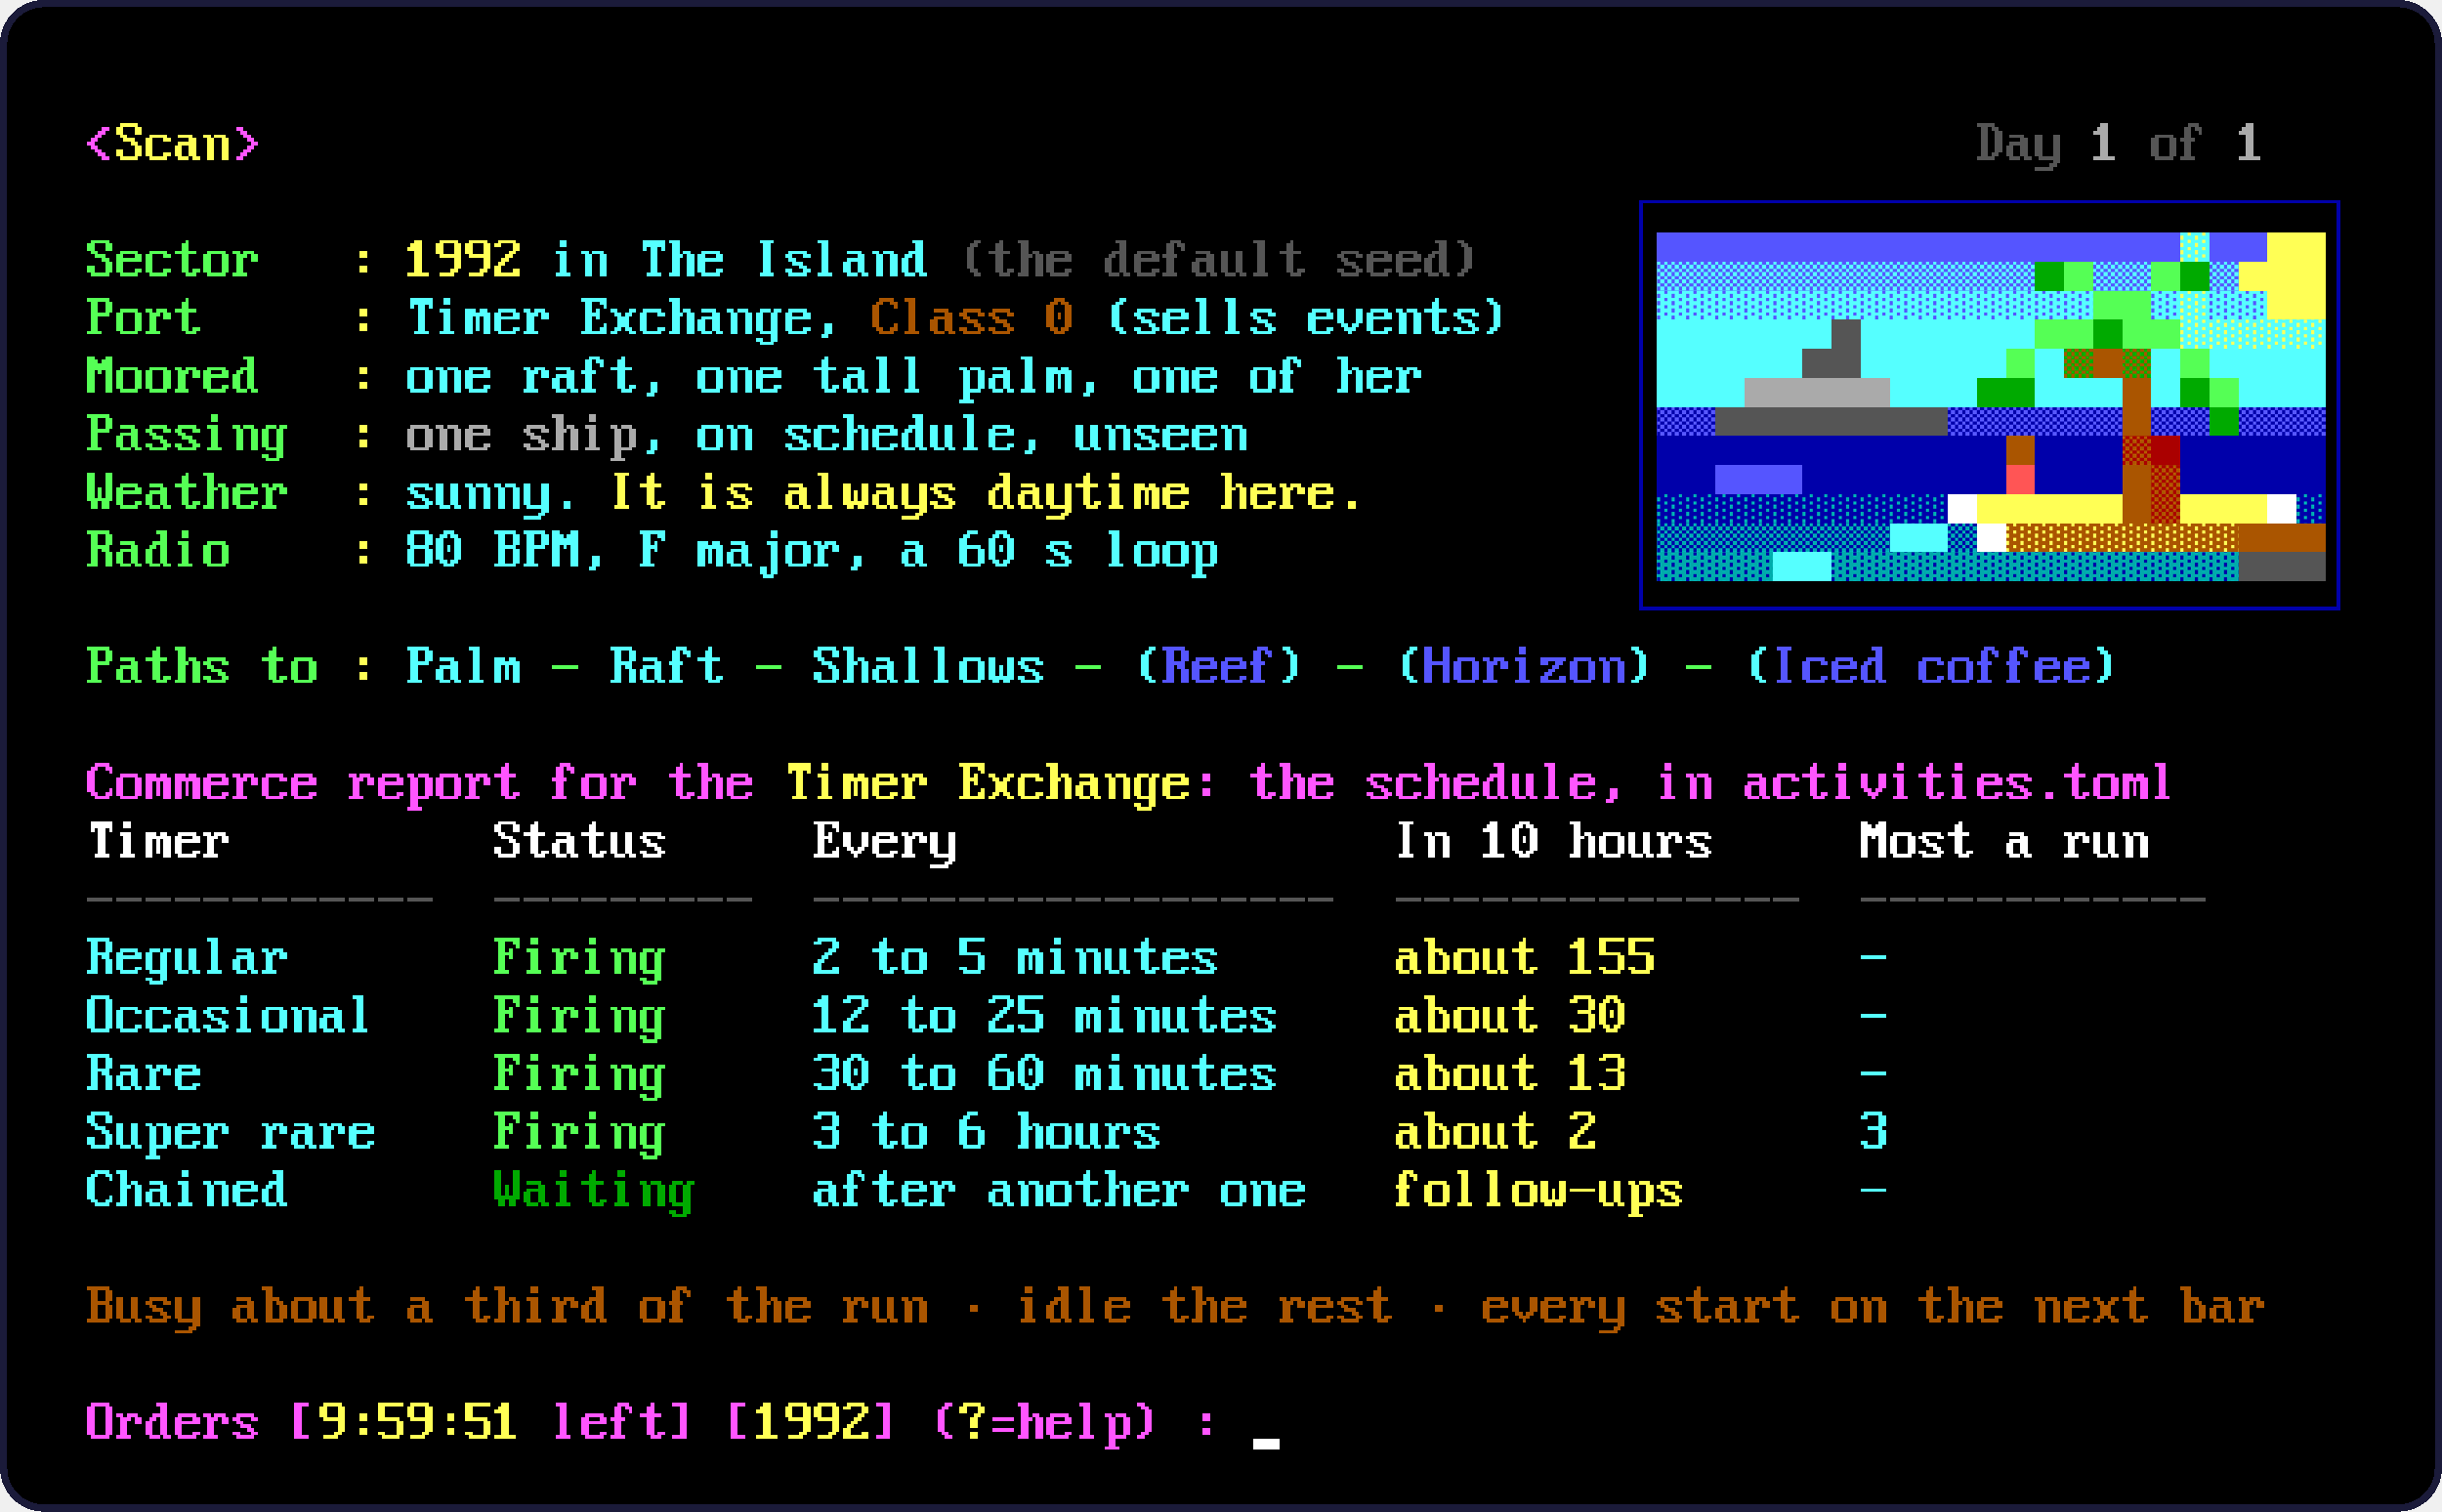
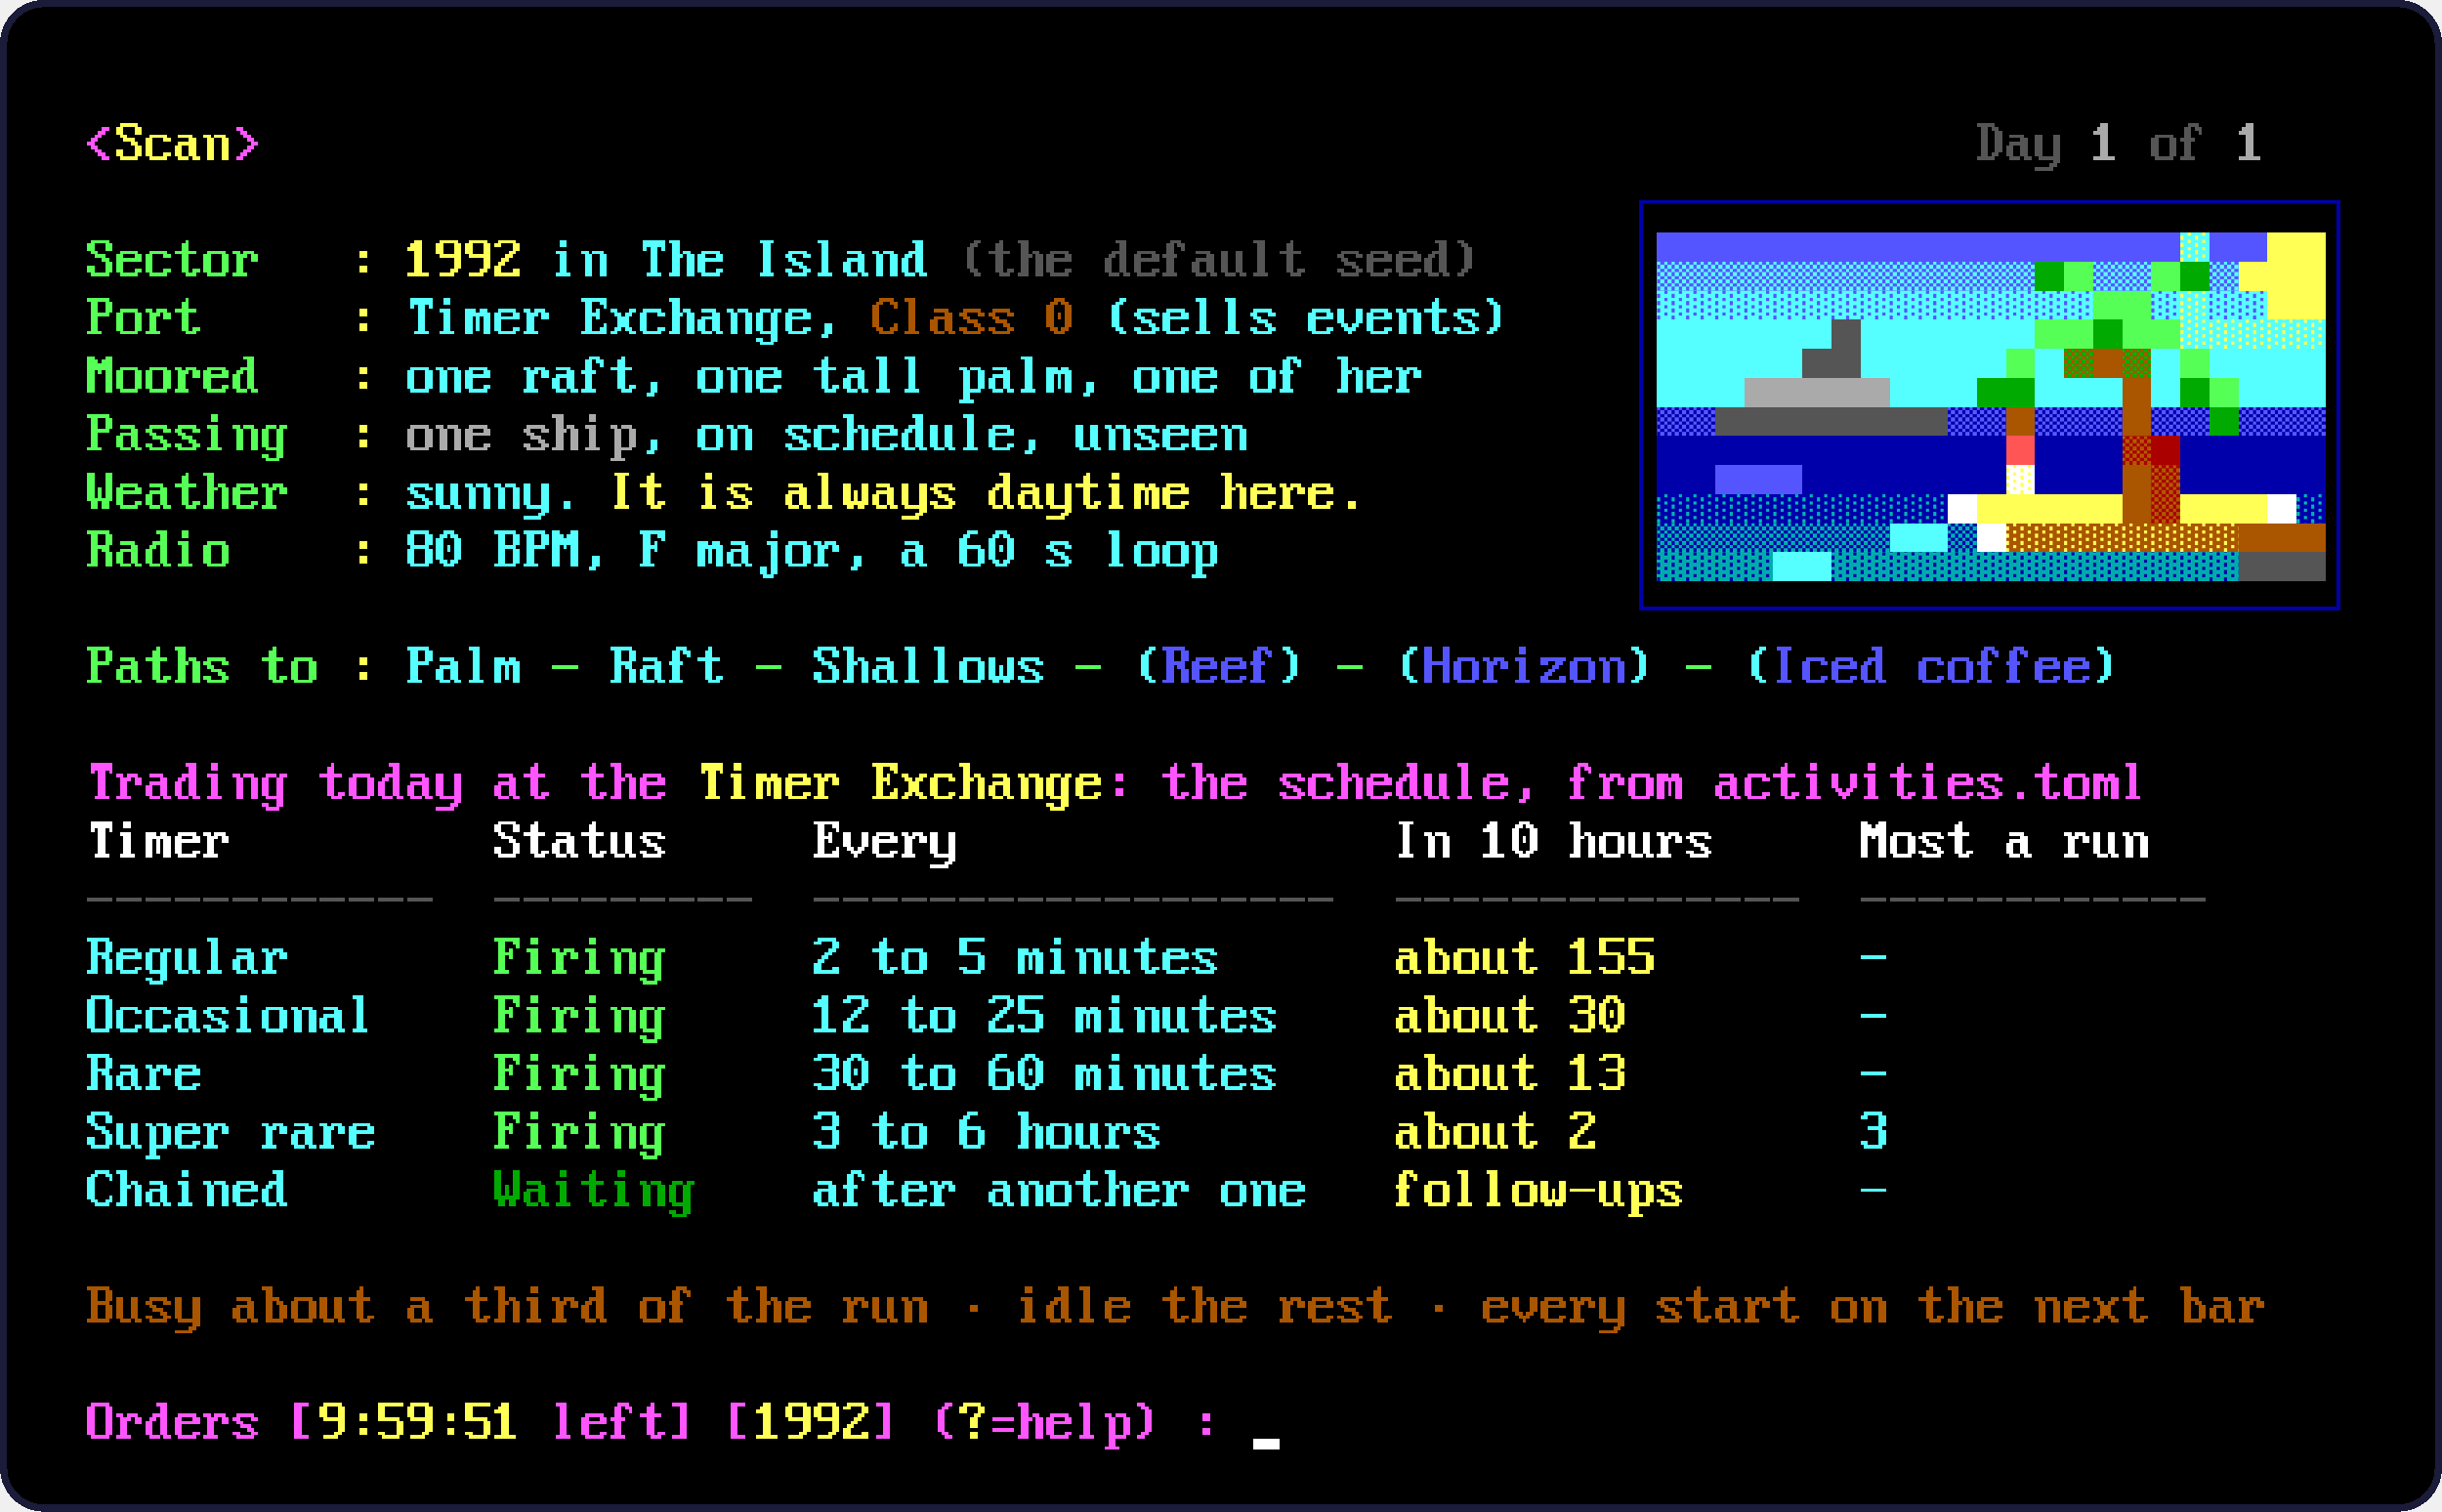
<svg xmlns="http://www.w3.org/2000/svg" viewBox="0 0 672 416" width="672" height="416" role="img" aria-labelledby="t d" shape-rendering="crispEdges">
  <defs>
    <path id="g0" d="M3 7h5v1h-5zM3 8h1v8h-1z" />
    <path id="g1" d="M0 7h8v1h-8z" />
    <path id="g2" d="M0 7h4v1h-4zM3 8h1v8h-1z" />
    <path id="g3" d="M3 0h1v16h-1z" />
    <path id="g4" d="M3 0h1v7h-1zM3 7h5v1h-5z" />
    <path id="g5" d="M3 0h1v7h-1zM0 7h4v1h-4z" />
    <path id="g6" d="M0 2h2v7h-2zM5 2h2v7h-2zM3 6h1v3h-1zM0 9h7v1h-7zM1 10h2v2h-2zM4 10h2v2h-2z" />
    <path id="g7" d="M1 5h4v1h-4zM4 6h2v1h-2zM1 7h5v1h-5zM0 8h2v3h-2zM4 8h2v3h-2zM1 11h3v1h-3zM5 11h2v1h-2z" />
    <path id="g8" d="M2 2h2v2h-2zM1 5h3v1h-3zM2 6h2v5h-2zM1 11h4v1h-4z" />
    <path id="g9" d="M3 2h1v1h-1zM2 3h2v2h-2zM0 5h6v1h-6zM2 6h2v5h-2zM5 10h2v1h-2zM3 11h3v1h-3z" />
    <path id="ga" d="M0 5h2v1h-2zM3 5h3v1h-3zM1 6h2v6h-2zM5 6h2v6h-2z" />
    <path id="gb" d="M1 5h3v1h-3zM5 5h2v1h-2zM0 6h2v5h-2zM4 6h2v5h-2zM1 11h5v1h-5zM4 12h2v2h-2zM0 13h2v1h-2zM1 14h4v1h-4z" />
    <path id="gc" d="M2 2h4v1h-4zM1 3h2v1h-2zM5 3h2v1h-2zM0 4h2v6h-2zM6 4h1v1h-1zM6 9h1v1h-1zM1 10h2v1h-2zM5 10h2v1h-2zM2 11h4v1h-4z" />
    <path id="gd" d="M1 2h3v1h-3zM2 3h2v8h-2zM1 11h4v1h-4z" />
    <path id="ge" d="M1 5h5v1h-5zM0 6h2v1h-2zM5 6h2v1h-2zM1 7h2v1h-2zM2 8h3v1h-3zM4 9h2v1h-2zM0 10h2v1h-2zM5 10h2v1h-2zM1 11h5v1h-5z" />
    <path id="gf" d="M2 2h3v1h-3zM1 3h2v1h-2zM4 3h2v1h-2zM0 4h2v6h-2zM5 4h2v6h-2zM3 6h1v2h-1zM1 10h2v1h-2zM4 10h2v1h-2zM2 11h3v1h-3z" />
    <path id="gg" d="M0 2h6v1h-6zM1 3h2v3h-2zM5 3h2v3h-2zM1 6h5v1h-5zM1 7h2v4h-2zM5 7h2v4h-2zM0 11h6v1h-6z" />
    <path id="gh" d="M0 5h2v6h-2zM4 5h2v6h-2zM1 11h3v1h-3zM5 11h2v1h-2z" />
    <path id="gi" d="M0 5h2v6h-2zM5 5h2v6h-2zM1 11h6v1h-6zM5 12h2v1h-2zM4 13h2v1h-2zM0 14h5v1h-5z" />
    <path id="gj" d="M0 2h3v1h-3zM1 3h2v2h-2zM1 5h4v1h-4zM1 6h2v5h-2zM4 6h2v1h-2zM5 7h2v4h-2zM1 11h5v1h-5z" />
    <path id="gk" d="M1 5h5v1h-5zM0 6h2v5h-2zM5 6h2v5h-2zM1 11h5v1h-5z" />
    <path id="gl" d="M0 2h3v1h-3zM1 3h2v3h-2zM4 5h2v1h-2zM1 6h3v1h-3zM5 6h2v6h-2zM1 7h2v4h-2zM0 11h3v1h-3z" />
    <path id="gm" d="M0 5h2v1h-2zM3 5h3v1h-3zM1 6h3v1h-3zM5 6h2v2h-2zM1 7h2v4h-2zM0 11h4v1h-4z" />
    <path id="gn" d="M3 2h3v1h-3zM4 3h2v2h-2zM2 5h4v1h-4zM1 6h2v1h-2zM4 6h2v5h-2zM0 7h2v4h-2zM1 11h3v1h-3zM5 11h2v1h-2z" />
    <path id="go" d="M2 2h3v1h-3zM1 3h2v3h-2zM4 3h2v1h-2zM5 4h1v1h-1zM0 6h4v1h-4zM1 7h2v4h-2zM0 11h4v1h-4z" />
    <path id="gp" d="M1 5h5v1h-5zM0 6h2v1h-2zM5 6h2v1h-2zM0 7h7v1h-7zM0 8h2v3h-2zM5 10h2v1h-2zM1 11h5v1h-5z" />
    <path id="gq" d="M3 7h2v2h-2z" />
    <path id="gr" d="M0 5h2v4h-2zM5 5h2v4h-2zM1 9h2v1h-2zM4 9h2v1h-2zM2 10h3v1h-3zM3 11h1v1h-1z" />
    <path id="gs" d="M0 5h2v1h-2zM5 5h2v1h-2zM1 6h2v1h-2zM4 6h2v1h-2zM2 7h3v3h-3zM1 10h2v1h-2zM4 10h2v1h-2zM0 11h2v1h-2zM5 11h2v1h-2z" />
    <path id="gt" d="M2 2h2v1h-2zM1 3h3v1h-3zM0 4h4v1h-4zM2 5h2v6h-2zM0 11h6v1h-6z" />
    <path id="gu" d="M0 5h2v1h-2zM3 5h3v1h-3zM1 6h2v5h-2zM5 6h2v5h-2zM1 11h5v1h-5zM1 12h2v2h-2zM0 14h4v1h-4z" />
    <path id="gv" d="M0 2h5v1h-5zM1 3h2v8h-2zM4 3h2v1h-2zM5 4h2v6h-2zM4 10h2v1h-2zM0 11h5v1h-5z" />
    <path id="gw" d="M4 2h2v1h-2zM3 3h2v1h-2zM2 4h2v6h-2zM3 10h2v1h-2zM4 11h2v1h-2z" />
    <path id="gx" d="M1 2h2v1h-2zM2 3h2v1h-2zM3 4h2v6h-2zM2 10h2v1h-2zM1 11h2v1h-2z" />
    <path id="gy" d="M0 7h7v1h-7z" />
    <path id="gz" d="M0 2h6v1h-6zM1 3h2v3h-2zM5 3h2v3h-2zM1 6h5v1h-5zM1 7h2v4h-2zM4 7h2v1h-2zM5 8h2v4h-2zM0 11h3v1h-3z" />
    <path id="g10" d="M0 2h2v4h-2zM5 2h2v4h-2zM0 6h7v1h-7zM0 7h2v5h-2zM5 7h2v5h-2z" />
    <path id="g11" d="M0 5h7v1h-7zM0 6h2v1h-2zM4 6h2v1h-2zM3 7h2v1h-2zM2 8h2v1h-2zM1 9h2v1h-2zM0 10h2v1h-2zM5 10h2v1h-2zM0 11h7v1h-7z" />
    <path id="g12" d="M1 2h4v1h-4zM2 3h2v8h-2zM1 11h4v1h-4z" />
    <path id="g13" d="M1 5h5v1h-5zM0 6h2v5h-2zM5 6h2v1h-2zM5 10h2v1h-2zM1 11h5v1h-5z" />
    <path id="g14" d="M1 2h5v1h-5zM0 3h2v2h-2zM5 3h2v2h-2zM1 5h2v1h-2zM2 6h3v1h-3zM4 7h2v1h-2zM5 8h2v3h-2zM0 9h2v2h-2zM1 11h5v1h-5z" />
    <path id="g15" d="M0 2h6v1h-6zM1 3h2v3h-2zM5 3h2v3h-2zM1 6h5v1h-5zM1 7h2v4h-2zM0 11h4v1h-4z" />
    <path id="g16" d="M0 2h2v1h-2zM5 2h2v1h-2zM0 3h3v1h-3zM4 3h3v1h-3zM0 4h7v2h-7zM0 6h2v6h-2zM3 6h1v1h-1zM5 6h2v6h-2z" />
    <path id="g17" d="M0 2h7v1h-7zM1 3h2v3h-2zM5 3h2v1h-2zM6 4h1v1h-1zM4 5h1v1h-1zM1 6h4v1h-4zM1 7h2v4h-2zM4 7h1v1h-1zM0 11h4v1h-4z" />
    <path id="g18" d="M1 2h6v2h-6zM1 4h1v1h-1zM3 4h2v7h-2zM6 4h1v1h-1zM2 11h4v1h-4z" />
    <path id="g19" d="M0 5h3v1h-3zM4 5h2v1h-2zM0 6h7v1h-7zM0 7h2v5h-2zM3 7h1v4h-1zM5 7h2v5h-2z" />
    <path id="g1a" d="M0 2h7v1h-7zM1 3h2v3h-2zM5 3h2v1h-2zM6 4h1v1h-1zM4 5h1v1h-1zM1 6h4v1h-4zM1 7h2v4h-2zM4 7h1v1h-1zM6 9h1v1h-1zM5 10h2v1h-2zM0 11h7v1h-7z" />
    <path id="g1b" d="M3 9h2v3h-2zM2 12h2v1h-2z" />
    <path id="g1c" d="M3 10h2v2h-2z" />
    <path id="g1d" d="M1 2h5v1h-5zM0 3h2v3h-2zM5 3h2v3h-2zM1 6h5v1h-5zM0 7h2v4h-2zM5 7h2v4h-2zM1 11h5v1h-5z" />
    <path id="g1e" d="M4 2h2v2h-2zM3 5h3v1h-3zM4 6h2v8h-2zM1 12h2v2h-2zM2 14h3v1h-3z" />
    <path id="g1f" d="M2 2h3v1h-3zM1 3h2v1h-2zM0 4h2v2h-2zM0 6h6v1h-6zM0 7h2v4h-2zM5 7h2v4h-2zM1 11h5v1h-5z" />
    <path id="g1g" d="M0 5h2v5h-2zM5 5h2v5h-2zM3 7h1v3h-1zM0 10h7v1h-7zM1 11h2v1h-2zM4 11h2v1h-2z" />
    <path id="g1h" d="M1 2h5v1h-5zM0 3h2v1h-2zM5 3h2v2h-2zM4 5h2v1h-2zM3 6h2v1h-2zM2 7h2v1h-2zM1 8h2v1h-2zM0 9h2v2h-2zM5 10h2v1h-2zM0 11h7v1h-7z" />
    <path id="g1i" d="M0 2h7v1h-7zM0 3h2v3h-2zM0 6h6v1h-6zM5 7h2v4h-2zM0 10h2v1h-2zM1 11h5v1h-5z" />
    <path id="g1j" d="M1 2h5v1h-5zM0 3h2v8h-2zM5 3h2v8h-2zM1 11h5v1h-5z" />
    <path id="g1k" d="M1 2h5v1h-5zM0 3h2v1h-2zM5 3h2v3h-2zM2 6h4v1h-4zM5 7h2v4h-2zM0 10h2v1h-2zM1 11h5v1h-5z" />
    <path id="g1l" d="M4 3h2v1h-2zM3 4h2v1h-2zM2 5h2v1h-2zM1 6h2v1h-2zM0 7h2v1h-2zM1 8h2v1h-2zM2 9h2v1h-2zM3 10h2v1h-2zM4 11h2v1h-2z" />
    <path id="g1m" d="M1 3h2v1h-2zM2 4h2v1h-2zM3 5h2v1h-2zM4 6h2v1h-2zM5 7h2v1h-2zM4 8h2v1h-2zM3 9h2v1h-2zM2 10h2v1h-2zM1 11h2v1h-2z" />
    <path id="g1n" d="M3 5h2v2h-2zM3 9h2v2h-2z" />
    <path id="g1o" d="M1 2h4v1h-4zM1 3h2v8h-2zM1 11h4v1h-4z" />
    <path id="g1p" d="M1 2h4v1h-4zM3 3h2v8h-2zM1 11h4v1h-4z" />
    <path id="g1q" d="M1 6h6v1h-6zM1 9h6v1h-6z" />
    <path id="g1r" d="M1 2h5v1h-5zM0 3h2v3h-2zM5 3h2v3h-2zM1 6h6v1h-6zM5 7h2v3h-2zM4 10h2v1h-2zM1 11h4v1h-4z" />
    <path id="g1s" d="M1 2h5v1h-5zM0 3h2v2h-2zM5 3h2v2h-2zM4 5h2v1h-2zM3 6h2v3h-2zM3 10h2v2h-2z" />
    <pattern id="sea" width="4" height="2" patternUnits="userSpaceOnUse">
      <path d="M2 0h1v1h-1zM0 1h1v1h-1z" fill="#FFFF55" />
    </pattern>
    <pattern id="sbb" width="4" height="2" patternUnits="userSpaceOnUse">
      <path d="M0 0h1v1h-1zM2 0h1v1h-1zM1 1h1v1h-1zM3 1h1v1h-1z" fill="#55FFFF" />
    </pattern>
    <pattern id="sbc" width="4" height="2" patternUnits="userSpaceOnUse">
      <path d="M0 0h2v1h-2zM3 0h1v1h-1zM1 1h3v1h-3z" fill="#55FFFF" />
    </pattern>
    <pattern id="s2b" width="4" height="2" patternUnits="userSpaceOnUse">
      <path d="M0 0h1v1h-1zM2 0h1v1h-1zM1 1h1v1h-1zM3 1h1v1h-1z" fill="#00AA00" />
    </pattern>
    <pattern id="s9b" width="4" height="2" patternUnits="userSpaceOnUse">
      <path d="M0 0h1v1h-1zM2 0h1v1h-1zM1 1h1v1h-1zM3 1h1v1h-1z" fill="#5555FF" />
    </pattern>
    <pattern id="s6b" width="4" height="2" patternUnits="userSpaceOnUse">
      <path d="M0 0h1v1h-1zM2 0h1v1h-1zM1 1h1v1h-1zM3 1h1v1h-1z" fill="#AA5500" />
    </pattern>
    <pattern id="s3a" width="4" height="2" patternUnits="userSpaceOnUse">
      <path d="M2 0h1v1h-1zM0 1h1v1h-1z" fill="#00AAAA" />
    </pattern>
    <pattern id="s3b" width="4" height="2" patternUnits="userSpaceOnUse">
      <path d="M0 0h1v1h-1zM2 0h1v1h-1zM1 1h1v1h-1zM3 1h1v1h-1z" fill="#00AAAA" />
    </pattern>
    <pattern id="s3c" width="4" height="2" patternUnits="userSpaceOnUse">
      <path d="M0 0h2v1h-2zM3 0h1v1h-1zM1 1h3v1h-3z" fill="#00AAAA" />
    </pattern>
  </defs>
  <style>.f0{fill:#000000}.f1{fill:#0000AA}.f2{fill:#00AA00}.f3{fill:#00AAAA}.f4{fill:#AA0000}.f5{fill:#AA00AA}.f6{fill:#AA5500}.f7{fill:#AAAAAA}.f8{fill:#555555}.f9{fill:#5555FF}.f10{fill:#55FF55}.f11{fill:#55FFFF}.f12{fill:#FF5555}.f13{fill:#FF55FF}.f14{fill:#FFFF55}.f15{fill:#FFFFFF}@keyframes a0{0%{opacity:1}50%{opacity:0}}.a0{opacity:1;animation:a0 0.75s step-end infinite}@media (prefers-reduced-motion:reduce){*{animation:none!important}}</style>
  <rect width="672" height="416" rx="12" fill="#000" />
  <rect x="1" y="1" width="670" height="414" rx="11" fill="none" stroke="#1b1b3a" stroke-width="2" />
  <g transform="translate(16 16)">
    <path class="f9" d="M440 48h144v8h-144zM592 48h16v8h-16zM440 56h104v8h-104zM560 56h16v8h-16zM592 56h8v8h-8zM440 64h120v8h-120zM576 64h8v8h-8zM592 64h16v8h-16zM456 112h24v8h-24z" />
    <path class="f11" d="M584 48h8v8h-8zM584 64h8v8h-8zM440 72h48v8h-48zM496 72h48v8h-48zM584 72h40v8h-40zM440 80h40v8h-40zM496 80h40v8h-40zM544 80h8v8h-8zM576 80h8v16h-8zM592 80h32v8h-32zM440 88h24v8h-24zM504 88h24v8h-24zM544 88h24v8h-24zM600 88h24v8h-24zM504 128h16v8h-16zM472 136h16v8h-16z" />
    <path class="f14" d="M608 48h16v8h-16zM600 56h24v8h-24zM608 64h16v8h-16zM528 120h40v8h-40zM584 120h24v8h-24z" />
    <path class="f2" d="M544 56h8v8h-8zM584 56h8v8h-8zM560 72h8v8h-8zM528 88h16v8h-16zM584 88h8v8h-8zM592 96h8v8h-8z" />
    <path class="f10" d="M552 56h8v8h-8zM576 56h8v8h-8zM560 64h16v8h-16zM544 72h16v8h-16zM568 72h16v8h-16zM536 80h8v8h-8zM584 80h8v8h-8zM592 88h8v8h-8z" />
    <path class="f8" d="M488 72h8v8h-8zM480 80h16v8h-16zM456 96h64v8h-64zM600 136h24v8h-24z" />
-     <path class="f6" d="M552 80h24v8h-24zM568 88h8v16h-8zM536 104h8v8h-8zM568 112h8v16h-8zM536 128h88v8h-88z" />
+     <path class="f6" d="M552 80h24v8h-24zM568 88h8v16h-8zM536 96h8v8h-8zM568 112h8v16h-8zM536 128h88v8h-88z" />
    <path class="f7" d="M464 88h40v8h-40z" />
-     <path class="f1" d="M440 96h16v8h-16zM520 96h48v8h-48zM576 96h16v8h-16zM600 96h24v8h-24zM440 104h96v8h-96zM544 104h24v16h-24zM584 104h40v16h-40zM440 112h16v8h-16zM480 112h56v8h-56zM440 120h80v8h-80zM616 120h8v8h-8zM440 128h64v8h-64zM520 128h8v8h-8zM440 136h32v8h-32zM488 136h112v8h-112z" />
+     <path class="f1" d="M440 96h16v8h-16zM520 96h16v8h-16zM544 96h24v24h-24zM576 96h16v8h-16zM600 96h24v8h-24zM440 104h96v8h-96zM584 104h40v16h-40zM440 112h16v8h-16zM480 112h56v8h-56zM440 120h80v8h-80zM616 120h8v8h-8zM440 128h64v8h-64zM520 128h8v8h-8zM440 136h32v8h-32zM488 136h112v8h-112z" />
+     <path class="f12" d="M536 104h8v8h-8z" />
    <path class="f4" d="M568 104h16v8h-16zM576 112h8v16h-8z" />
-     <path class="f12" d="M536 112h8v8h-8z" />
-     <path class="f15" d="M520 120h8v8h-8zM608 120h8v8h-8zM528 128h8v8h-8z" />
-     <path fill="url(#sea)" d="M584 48h8v8h-8zM584 64h8v8h-8zM584 72h40v8h-40zM536 128h64v8h-64z" />
+     <path class="f15" d="M536 112h8v8h-8zM520 120h8v8h-8zM608 120h8v8h-8zM528 128h8v8h-8z" />
+     <path fill="url(#sea)" d="M584 48h8v8h-8zM584 64h8v8h-8zM584 72h40v8h-40zM536 112h8v8h-8zM536 128h64v8h-64z" />
    <path fill="url(#sbb)" d="M440 56h104v8h-104zM560 56h16v8h-16zM592 56h8v8h-8z" />
    <path fill="url(#sbc)" d="M440 64h120v8h-120zM576 64h8v8h-8zM592 64h16v8h-16z" />
    <path fill="url(#s2b)" d="M552 80h8v8h-8zM568 80h8v8h-8z" />
-     <path fill="url(#s9b)" d="M440 96h16v8h-16zM520 96h48v8h-48zM576 96h16v8h-16zM600 96h24v8h-24z" />
+     <path fill="url(#s9b)" d="M440 96h16v8h-16zM520 96h16v8h-16zM544 96h24v8h-24zM576 96h16v8h-16zM600 96h24v8h-24z" />
    <path fill="url(#s6b)" d="M568 104h8v8h-8zM576 112h8v16h-8z" />
    <path fill="url(#s3a)" d="M440 120h80v8h-80zM616 120h8v8h-8z" />
    <path fill="url(#s3b)" d="M440 128h64v8h-64zM520 128h8v8h-8z" />
    <path fill="url(#s3c)" d="M440 136h32v8h-32zM488 136h112v8h-112z" />
    <g class="f1">
      <g transform="translate(0 32)">
        <use href="#g0" x="432" />
        <use href="#g1" x="440" />
        <use href="#g1" x="448" />
        <use href="#g1" x="456" />
        <use href="#g1" x="464" />
        <use href="#g1" x="472" />
        <use href="#g1" x="480" />
        <use href="#g1" x="488" />
        <use href="#g1" x="496" />
        <use href="#g1" x="504" />
        <use href="#g1" x="512" />
        <use href="#g1" x="520" />
        <use href="#g1" x="528" />
        <use href="#g1" x="536" />
        <use href="#g1" x="544" />
        <use href="#g1" x="552" />
        <use href="#g1" x="560" />
        <use href="#g1" x="568" />
        <use href="#g1" x="576" />
        <use href="#g1" x="584" />
        <use href="#g1" x="592" />
        <use href="#g1" x="600" />
        <use href="#g1" x="608" />
        <use href="#g1" x="616" />
        <use href="#g2" x="624" />
      </g>
      <g transform="translate(0 48)">
        <use href="#g3" x="432" />
        <use href="#g3" x="624" />
      </g>
      <g transform="translate(0 64)">
        <use href="#g3" x="432" />
        <use href="#g3" x="624" />
      </g>
      <g transform="translate(0 80)">
        <use href="#g3" x="432" />
        <use href="#g3" x="624" />
      </g>
      <g transform="translate(0 96)">
        <use href="#g3" x="432" />
        <use href="#g3" x="624" />
      </g>
      <g transform="translate(0 112)">
        <use href="#g3" x="432" />
        <use href="#g3" x="624" />
      </g>
      <g transform="translate(0 128)">
        <use href="#g3" x="432" />
        <use href="#g3" x="624" />
      </g>
      <g transform="translate(0 144)">
        <use href="#g4" x="432" />
        <use href="#g1" x="440" />
        <use href="#g1" x="448" />
        <use href="#g1" x="456" />
        <use href="#g1" x="464" />
        <use href="#g1" x="472" />
        <use href="#g1" x="480" />
        <use href="#g1" x="488" />
        <use href="#g1" x="496" />
        <use href="#g1" x="504" />
        <use href="#g1" x="512" />
        <use href="#g1" x="520" />
        <use href="#g1" x="528" />
        <use href="#g1" x="536" />
        <use href="#g1" x="544" />
        <use href="#g1" x="552" />
        <use href="#g1" x="560" />
        <use href="#g1" x="568" />
        <use href="#g1" x="576" />
        <use href="#g1" x="584" />
        <use href="#g1" x="592" />
        <use href="#g1" x="600" />
        <use href="#g1" x="608" />
        <use href="#g1" x="616" />
        <use href="#g5" x="624" />
      </g>
    </g>
    <g class="f2">
      <g transform="translate(0 304)">
        <use href="#g6" x="120" />
        <use href="#g7" x="128" />
        <use href="#g8" x="136" />
        <use href="#g9" x="144" />
        <use href="#g8" x="152" />
        <use href="#ga" x="160" />
        <use href="#gb" x="168" />
      </g>
    </g>
    <g class="f6">
      <g transform="translate(0 64)">
        <use href="#gc" x="224" />
        <use href="#gd" x="232" />
        <use href="#g7" x="240" />
        <use href="#ge" x="248" />
        <use href="#ge" x="256" />
        <use href="#gf" x="272" />
      </g>
      <g transform="translate(0 336)">
        <use href="#gg" x="8" />
        <use href="#gh" x="16" />
        <use href="#ge" x="24" />
        <use href="#gi" x="32" />
        <use href="#g7" x="48" />
        <use href="#gj" x="56" />
        <use href="#gk" x="64" />
        <use href="#gh" x="72" />
        <use href="#g9" x="80" />
        <use href="#g7" x="96" />
        <use href="#g9" x="112" />
        <use href="#gl" x="120" />
        <use href="#g8" x="128" />
        <use href="#gm" x="136" />
        <use href="#gn" x="144" />
        <use href="#gk" x="160" />
        <use href="#go" x="168" />
        <use href="#g9" x="184" />
        <use href="#gl" x="192" />
        <use href="#gp" x="200" />
        <use href="#gm" x="216" />
        <use href="#gh" x="224" />
        <use href="#ga" x="232" />
        <use href="#gq" x="248" />
        <use href="#g8" x="264" />
        <use href="#gn" x="272" />
        <use href="#gd" x="280" />
        <use href="#gp" x="288" />
        <use href="#g9" x="304" />
        <use href="#gl" x="312" />
        <use href="#gp" x="320" />
        <use href="#gm" x="336" />
        <use href="#gp" x="344" />
        <use href="#ge" x="352" />
        <use href="#g9" x="360" />
        <use href="#gq" x="376" />
        <use href="#gp" x="392" />
        <use href="#gr" x="400" />
        <use href="#gp" x="408" />
        <use href="#gm" x="416" />
        <use href="#gi" x="424" />
        <use href="#ge" x="440" />
        <use href="#g9" x="448" />
        <use href="#g7" x="456" />
        <use href="#gm" x="464" />
        <use href="#g9" x="472" />
        <use href="#gk" x="488" />
        <use href="#ga" x="496" />
        <use href="#g9" x="512" />
        <use href="#gl" x="520" />
        <use href="#gp" x="528" />
        <use href="#ga" x="544" />
        <use href="#gp" x="552" />
        <use href="#gs" x="560" />
        <use href="#g9" x="568" />
        <use href="#gj" x="584" />
        <use href="#g7" x="592" />
        <use href="#gm" x="600" />
      </g>
    </g>
    <g class="f7">
      <g transform="translate(0 16)">
        <use href="#gt" x="560" />
        <use href="#gt" x="600" />
      </g>
      <g transform="translate(0 96)">
        <use href="#gk" x="96" />
        <use href="#ga" x="104" />
        <use href="#gp" x="112" />
        <use href="#ge" x="128" />
        <use href="#gl" x="136" />
        <use href="#g8" x="144" />
        <use href="#gu" x="152" />
      </g>
    </g>
    <g class="f8">
      <g transform="translate(0 16)">
        <use href="#gv" x="528" />
        <use href="#g7" x="536" />
        <use href="#gi" x="544" />
        <use href="#gk" x="576" />
        <use href="#go" x="584" />
      </g>
      <g transform="translate(0 48)">
        <use href="#gw" x="248" />
        <use href="#g9" x="256" />
        <use href="#gl" x="264" />
        <use href="#gp" x="272" />
        <use href="#gn" x="288" />
        <use href="#gp" x="296" />
        <use href="#go" x="304" />
        <use href="#g7" x="312" />
        <use href="#gh" x="320" />
        <use href="#gd" x="328" />
        <use href="#g9" x="336" />
        <use href="#ge" x="352" />
        <use href="#gp" x="360" />
        <use href="#gp" x="368" />
        <use href="#gn" x="376" />
        <use href="#gx" x="384" />
      </g>
      <g transform="translate(0 224)">
        <use href="#gy" x="8" />
        <use href="#gy" x="16" />
        <use href="#gy" x="24" />
        <use href="#gy" x="32" />
        <use href="#gy" x="40" />
        <use href="#gy" x="48" />
        <use href="#gy" x="56" />
        <use href="#gy" x="64" />
        <use href="#gy" x="72" />
        <use href="#gy" x="80" />
        <use href="#gy" x="88" />
        <use href="#gy" x="96" />
        <use href="#gy" x="120" />
        <use href="#gy" x="128" />
        <use href="#gy" x="136" />
        <use href="#gy" x="144" />
        <use href="#gy" x="152" />
        <use href="#gy" x="160" />
        <use href="#gy" x="168" />
        <use href="#gy" x="176" />
        <use href="#gy" x="184" />
        <use href="#gy" x="208" />
        <use href="#gy" x="216" />
        <use href="#gy" x="224" />
        <use href="#gy" x="232" />
        <use href="#gy" x="240" />
        <use href="#gy" x="248" />
        <use href="#gy" x="256" />
        <use href="#gy" x="264" />
        <use href="#gy" x="272" />
        <use href="#gy" x="280" />
        <use href="#gy" x="288" />
        <use href="#gy" x="296" />
        <use href="#gy" x="304" />
        <use href="#gy" x="312" />
        <use href="#gy" x="320" />
        <use href="#gy" x="328" />
        <use href="#gy" x="336" />
        <use href="#gy" x="344" />
        <use href="#gy" x="368" />
        <use href="#gy" x="376" />
        <use href="#gy" x="384" />
        <use href="#gy" x="392" />
        <use href="#gy" x="400" />
        <use href="#gy" x="408" />
        <use href="#gy" x="416" />
        <use href="#gy" x="424" />
        <use href="#gy" x="432" />
        <use href="#gy" x="440" />
        <use href="#gy" x="448" />
        <use href="#gy" x="456" />
        <use href="#gy" x="464" />
        <use href="#gy" x="472" />
        <use href="#gy" x="496" />
        <use href="#gy" x="504" />
        <use href="#gy" x="512" />
        <use href="#gy" x="520" />
        <use href="#gy" x="528" />
        <use href="#gy" x="536" />
        <use href="#gy" x="544" />
        <use href="#gy" x="552" />
        <use href="#gy" x="560" />
        <use href="#gy" x="568" />
        <use href="#gy" x="576" />
        <use href="#gy" x="584" />
      </g>
    </g>
    <g class="f9">
      <g transform="translate(0 160)">
        <use href="#gz" x="304" />
        <use href="#gp" x="312" />
        <use href="#gp" x="320" />
        <use href="#go" x="328" />
        <use href="#g10" x="376" />
        <use href="#gk" x="384" />
        <use href="#gm" x="392" />
        <use href="#g8" x="400" />
        <use href="#g11" x="408" />
        <use href="#gk" x="416" />
        <use href="#ga" x="424" />
        <use href="#g12" x="472" />
        <use href="#g13" x="480" />
        <use href="#gp" x="488" />
        <use href="#gn" x="496" />
        <use href="#g13" x="512" />
        <use href="#gk" x="520" />
        <use href="#go" x="528" />
        <use href="#go" x="536" />
        <use href="#gp" x="544" />
        <use href="#gp" x="552" />
      </g>
    </g>
    <g class="f10">
      <g transform="translate(0 48)">
        <use href="#g14" x="8" />
        <use href="#gp" x="16" />
        <use href="#g13" x="24" />
        <use href="#g9" x="32" />
        <use href="#gk" x="40" />
        <use href="#gm" x="48" />
      </g>
      <g transform="translate(0 64)">
        <use href="#g15" x="8" />
        <use href="#gk" x="16" />
        <use href="#gm" x="24" />
        <use href="#g9" x="32" />
      </g>
      <g transform="translate(0 80)">
        <use href="#g16" x="8" />
        <use href="#gk" x="16" />
        <use href="#gk" x="24" />
        <use href="#gm" x="32" />
        <use href="#gp" x="40" />
        <use href="#gn" x="48" />
      </g>
      <g transform="translate(0 96)">
        <use href="#g15" x="8" />
        <use href="#g7" x="16" />
        <use href="#ge" x="24" />
        <use href="#ge" x="32" />
        <use href="#g8" x="40" />
        <use href="#ga" x="48" />
        <use href="#gb" x="56" />
      </g>
      <g transform="translate(0 112)">
        <use href="#g6" x="8" />
        <use href="#gp" x="16" />
        <use href="#g7" x="24" />
        <use href="#g9" x="32" />
        <use href="#gl" x="40" />
        <use href="#gp" x="48" />
        <use href="#gm" x="56" />
      </g>
      <g transform="translate(0 128)">
        <use href="#gz" x="8" />
        <use href="#g7" x="16" />
        <use href="#gn" x="24" />
        <use href="#g8" x="32" />
        <use href="#gk" x="40" />
      </g>
      <g transform="translate(0 160)">
        <use href="#g15" x="8" />
        <use href="#g7" x="16" />
        <use href="#g9" x="24" />
        <use href="#gl" x="32" />
        <use href="#ge" x="40" />
        <use href="#g9" x="56" />
        <use href="#gk" x="64" />
        <use href="#gy" x="136" />
        <use href="#gy" x="192" />
        <use href="#gy" x="280" />
        <use href="#gy" x="352" />
        <use href="#gy" x="448" />
      </g>
      <g transform="translate(0 240)">
        <use href="#g17" x="120" />
        <use href="#g8" x="128" />
        <use href="#gm" x="136" />
        <use href="#g8" x="144" />
        <use href="#ga" x="152" />
        <use href="#gb" x="160" />
      </g>
      <g transform="translate(0 256)">
        <use href="#g17" x="120" />
        <use href="#g8" x="128" />
        <use href="#gm" x="136" />
        <use href="#g8" x="144" />
        <use href="#ga" x="152" />
        <use href="#gb" x="160" />
      </g>
      <g transform="translate(0 272)">
        <use href="#g17" x="120" />
        <use href="#g8" x="128" />
        <use href="#gm" x="136" />
        <use href="#g8" x="144" />
        <use href="#ga" x="152" />
        <use href="#gb" x="160" />
      </g>
      <g transform="translate(0 288)">
        <use href="#g17" x="120" />
        <use href="#g8" x="128" />
        <use href="#gm" x="136" />
        <use href="#g8" x="144" />
        <use href="#ga" x="152" />
        <use href="#gb" x="160" />
      </g>
    </g>
    <g class="f11">
      <g transform="translate(0 48)">
        <use href="#g8" x="136" />
        <use href="#ga" x="144" />
        <use href="#g18" x="160" />
        <use href="#gl" x="168" />
        <use href="#gp" x="176" />
        <use href="#g12" x="192" />
        <use href="#ge" x="200" />
        <use href="#gd" x="208" />
        <use href="#g7" x="216" />
        <use href="#ga" x="224" />
        <use href="#gn" x="232" />
      </g>
      <g transform="translate(0 64)">
        <use href="#g18" x="96" />
        <use href="#g8" x="104" />
        <use href="#g19" x="112" />
        <use href="#gp" x="120" />
        <use href="#gm" x="128" />
        <use href="#g1a" x="144" />
        <use href="#gs" x="152" />
        <use href="#g13" x="160" />
        <use href="#gl" x="168" />
        <use href="#g7" x="176" />
        <use href="#ga" x="184" />
        <use href="#gb" x="192" />
        <use href="#gp" x="200" />
        <use href="#g1b" x="208" />
        <use href="#gw" x="288" />
        <use href="#ge" x="296" />
        <use href="#gp" x="304" />
        <use href="#gd" x="312" />
        <use href="#gd" x="320" />
        <use href="#ge" x="328" />
        <use href="#gp" x="344" />
        <use href="#gr" x="352" />
        <use href="#gp" x="360" />
        <use href="#ga" x="368" />
        <use href="#g9" x="376" />
        <use href="#ge" x="384" />
        <use href="#gx" x="392" />
      </g>
      <g transform="translate(0 80)">
        <use href="#gk" x="96" />
        <use href="#ga" x="104" />
        <use href="#gp" x="112" />
        <use href="#gm" x="128" />
        <use href="#g7" x="136" />
        <use href="#go" x="144" />
        <use href="#g9" x="152" />
        <use href="#g1b" x="160" />
        <use href="#gk" x="176" />
        <use href="#ga" x="184" />
        <use href="#gp" x="192" />
        <use href="#g9" x="208" />
        <use href="#g7" x="216" />
        <use href="#gd" x="224" />
        <use href="#gd" x="232" />
        <use href="#gu" x="248" />
        <use href="#g7" x="256" />
        <use href="#gd" x="264" />
        <use href="#g19" x="272" />
        <use href="#g1b" x="280" />
        <use href="#gk" x="296" />
        <use href="#ga" x="304" />
        <use href="#gp" x="312" />
        <use href="#gk" x="328" />
        <use href="#go" x="336" />
        <use href="#gl" x="352" />
        <use href="#gp" x="360" />
        <use href="#gm" x="368" />
      </g>
      <g transform="translate(0 96)">
        <use href="#g1b" x="160" />
        <use href="#gk" x="176" />
        <use href="#ga" x="184" />
        <use href="#ge" x="200" />
        <use href="#g13" x="208" />
        <use href="#gl" x="216" />
        <use href="#gp" x="224" />
        <use href="#gn" x="232" />
        <use href="#gh" x="240" />
        <use href="#gd" x="248" />
        <use href="#gp" x="256" />
        <use href="#g1b" x="264" />
        <use href="#gh" x="280" />
        <use href="#ga" x="288" />
        <use href="#ge" x="296" />
        <use href="#gp" x="304" />
        <use href="#gp" x="312" />
        <use href="#ga" x="320" />
      </g>
      <g transform="translate(0 112)">
        <use href="#ge" x="96" />
        <use href="#gh" x="104" />
        <use href="#ga" x="112" />
        <use href="#ga" x="120" />
        <use href="#gi" x="128" />
        <use href="#g1c" x="136" />
      </g>
      <g transform="translate(0 128)">
        <use href="#g1d" x="96" />
        <use href="#gf" x="104" />
        <use href="#gg" x="120" />
        <use href="#g15" x="128" />
        <use href="#g16" x="136" />
        <use href="#g1b" x="144" />
        <use href="#g17" x="160" />
        <use href="#g19" x="176" />
        <use href="#g7" x="184" />
        <use href="#g1e" x="192" />
        <use href="#gk" x="200" />
        <use href="#gm" x="208" />
        <use href="#g1b" x="216" />
        <use href="#g7" x="232" />
        <use href="#g1f" x="248" />
        <use href="#gf" x="256" />
        <use href="#ge" x="272" />
        <use href="#gd" x="288" />
        <use href="#gk" x="296" />
        <use href="#gk" x="304" />
        <use href="#gu" x="312" />
      </g>
      <g transform="translate(0 160)">
        <use href="#g15" x="96" />
        <use href="#g7" x="104" />
        <use href="#gd" x="112" />
        <use href="#g19" x="120" />
        <use href="#gz" x="152" />
        <use href="#g7" x="160" />
        <use href="#go" x="168" />
        <use href="#g9" x="176" />
        <use href="#g14" x="208" />
        <use href="#gl" x="216" />
        <use href="#g7" x="224" />
        <use href="#gd" x="232" />
        <use href="#gd" x="240" />
        <use href="#gk" x="248" />
        <use href="#g1g" x="256" />
        <use href="#ge" x="264" />
        <use href="#gw" x="296" />
        <use href="#gx" x="336" />
        <use href="#gw" x="368" />
        <use href="#gx" x="432" />
        <use href="#gw" x="464" />
        <use href="#gx" x="560" />
      </g>
      <g transform="translate(0 240)">
        <use href="#gz" x="8" />
        <use href="#gp" x="16" />
        <use href="#gb" x="24" />
        <use href="#gh" x="32" />
        <use href="#gd" x="40" />
        <use href="#g7" x="48" />
        <use href="#gm" x="56" />
        <use href="#g1h" x="208" />
        <use href="#g9" x="224" />
        <use href="#gk" x="232" />
        <use href="#g1i" x="248" />
        <use href="#g19" x="264" />
        <use href="#g8" x="272" />
        <use href="#ga" x="280" />
        <use href="#gh" x="288" />
        <use href="#g9" x="296" />
        <use href="#gp" x="304" />
        <use href="#ge" x="312" />
        <use href="#gy" x="496" />
      </g>
      <g transform="translate(0 256)">
        <use href="#g1j" x="8" />
        <use href="#g13" x="16" />
        <use href="#g13" x="24" />
        <use href="#g7" x="32" />
        <use href="#ge" x="40" />
        <use href="#g8" x="48" />
        <use href="#gk" x="56" />
        <use href="#ga" x="64" />
        <use href="#g7" x="72" />
        <use href="#gd" x="80" />
        <use href="#gt" x="208" />
        <use href="#g1h" x="216" />
        <use href="#g9" x="232" />
        <use href="#gk" x="240" />
        <use href="#g1h" x="256" />
        <use href="#g1i" x="264" />
        <use href="#g19" x="280" />
        <use href="#g8" x="288" />
        <use href="#ga" x="296" />
        <use href="#gh" x="304" />
        <use href="#g9" x="312" />
        <use href="#gp" x="320" />
        <use href="#ge" x="328" />
        <use href="#gy" x="496" />
      </g>
      <g transform="translate(0 272)">
        <use href="#gz" x="8" />
        <use href="#g7" x="16" />
        <use href="#gm" x="24" />
        <use href="#gp" x="32" />
        <use href="#g1k" x="208" />
        <use href="#gf" x="216" />
        <use href="#g9" x="232" />
        <use href="#gk" x="240" />
        <use href="#g1f" x="256" />
        <use href="#gf" x="264" />
        <use href="#g19" x="280" />
        <use href="#g8" x="288" />
        <use href="#ga" x="296" />
        <use href="#gh" x="304" />
        <use href="#g9" x="312" />
        <use href="#gp" x="320" />
        <use href="#ge" x="328" />
        <use href="#gy" x="496" />
      </g>
      <g transform="translate(0 288)">
        <use href="#g14" x="8" />
        <use href="#gh" x="16" />
        <use href="#gu" x="24" />
        <use href="#gp" x="32" />
        <use href="#gm" x="40" />
        <use href="#gm" x="56" />
        <use href="#g7" x="64" />
        <use href="#gm" x="72" />
        <use href="#gp" x="80" />
        <use href="#g1k" x="208" />
        <use href="#g9" x="224" />
        <use href="#gk" x="232" />
        <use href="#g1f" x="248" />
        <use href="#gl" x="264" />
        <use href="#gk" x="272" />
        <use href="#gh" x="280" />
        <use href="#gm" x="288" />
        <use href="#ge" x="296" />
        <use href="#g1k" x="496" />
      </g>
      <g transform="translate(0 304)">
        <use href="#gc" x="8" />
        <use href="#gl" x="16" />
        <use href="#g7" x="24" />
        <use href="#g8" x="32" />
        <use href="#ga" x="40" />
        <use href="#gp" x="48" />
        <use href="#gn" x="56" />
        <use href="#g7" x="208" />
        <use href="#go" x="216" />
        <use href="#g9" x="224" />
        <use href="#gp" x="232" />
        <use href="#gm" x="240" />
        <use href="#g7" x="256" />
        <use href="#ga" x="264" />
        <use href="#gk" x="272" />
        <use href="#g9" x="280" />
        <use href="#gl" x="288" />
        <use href="#gp" x="296" />
        <use href="#gm" x="304" />
        <use href="#gk" x="320" />
        <use href="#ga" x="328" />
        <use href="#gp" x="336" />
        <use href="#gy" x="496" />
      </g>
    </g>
    <g class="f13">
      <g transform="translate(0 16)">
        <use href="#g1l" x="8" />
        <use href="#g1m" x="48" />
      </g>
      <g transform="translate(0 192)">
-         <use href="#gc" x="8" />
-         <use href="#gk" x="16" />
-         <use href="#g19" x="24" />
-         <use href="#g19" x="32" />
-         <use href="#gp" x="40" />
-         <use href="#gm" x="48" />
-         <use href="#g13" x="56" />
-         <use href="#gp" x="64" />
-         <use href="#gm" x="80" />
-         <use href="#gp" x="88" />
-         <use href="#gu" x="96" />
-         <use href="#gk" x="104" />
-         <use href="#gm" x="112" />
-         <use href="#g9" x="120" />
-         <use href="#go" x="136" />
-         <use href="#gk" x="144" />
-         <use href="#gm" x="152" />
-         <use href="#g9" x="168" />
-         <use href="#gl" x="176" />
-         <use href="#gp" x="184" />
-         <use href="#g1n" x="312" />
-         <use href="#g9" x="328" />
-         <use href="#gl" x="336" />
-         <use href="#gp" x="344" />
-         <use href="#ge" x="360" />
-         <use href="#g13" x="368" />
-         <use href="#gl" x="376" />
-         <use href="#gp" x="384" />
-         <use href="#gn" x="392" />
-         <use href="#gh" x="400" />
-         <use href="#gd" x="408" />
-         <use href="#gp" x="416" />
-         <use href="#g1b" x="424" />
-         <use href="#g8" x="440" />
-         <use href="#ga" x="448" />
-         <use href="#g7" x="464" />
-         <use href="#g13" x="472" />
-         <use href="#g9" x="480" />
-         <use href="#g8" x="488" />
-         <use href="#gr" x="496" />
-         <use href="#g8" x="504" />
-         <use href="#g9" x="512" />
-         <use href="#g8" x="520" />
-         <use href="#gp" x="528" />
-         <use href="#ge" x="536" />
-         <use href="#g1c" x="544" />
-         <use href="#g9" x="552" />
-         <use href="#gk" x="560" />
-         <use href="#g19" x="568" />
-         <use href="#gd" x="576" />
+         <use href="#g18" x="8" />
+         <use href="#gm" x="16" />
+         <use href="#g7" x="24" />
+         <use href="#gn" x="32" />
+         <use href="#g8" x="40" />
+         <use href="#ga" x="48" />
+         <use href="#gb" x="56" />
+         <use href="#g9" x="72" />
+         <use href="#gk" x="80" />
+         <use href="#gn" x="88" />
+         <use href="#g7" x="96" />
+         <use href="#gi" x="104" />
+         <use href="#g7" x="120" />
+         <use href="#g9" x="128" />
+         <use href="#g9" x="144" />
+         <use href="#gl" x="152" />
+         <use href="#gp" x="160" />
+         <use href="#g1n" x="288" />
+         <use href="#g9" x="304" />
+         <use href="#gl" x="312" />
+         <use href="#gp" x="320" />
+         <use href="#ge" x="336" />
+         <use href="#g13" x="344" />
+         <use href="#gl" x="352" />
+         <use href="#gp" x="360" />
+         <use href="#gn" x="368" />
+         <use href="#gh" x="376" />
+         <use href="#gd" x="384" />
+         <use href="#gp" x="392" />
+         <use href="#g1b" x="400" />
+         <use href="#go" x="416" />
+         <use href="#gm" x="424" />
+         <use href="#gk" x="432" />
+         <use href="#g19" x="440" />
+         <use href="#g7" x="456" />
+         <use href="#g13" x="464" />
+         <use href="#g9" x="472" />
+         <use href="#g8" x="480" />
+         <use href="#gr" x="488" />
+         <use href="#g8" x="496" />
+         <use href="#g9" x="504" />
+         <use href="#g8" x="512" />
+         <use href="#gp" x="520" />
+         <use href="#ge" x="528" />
+         <use href="#g1c" x="536" />
+         <use href="#g9" x="544" />
+         <use href="#gk" x="552" />
+         <use href="#g19" x="560" />
+         <use href="#gd" x="568" />
      </g>
      <g transform="translate(0 368)">
        <use href="#g1j" x="8" />
        <use href="#gm" x="16" />
        <use href="#gn" x="24" />
        <use href="#gp" x="32" />
        <use href="#gm" x="40" />
        <use href="#ge" x="48" />
        <use href="#g1o" x="64" />
        <use href="#gd" x="136" />
        <use href="#gp" x="144" />
        <use href="#go" x="152" />
        <use href="#g9" x="160" />
        <use href="#g1p" x="168" />
        <use href="#g1o" x="184" />
        <use href="#g1p" x="224" />
        <use href="#gw" x="240" />
        <use href="#g1q" x="256" />
        <use href="#gl" x="264" />
        <use href="#gp" x="272" />
        <use href="#gd" x="280" />
        <use href="#gu" x="288" />
        <use href="#gx" x="296" />
        <use href="#g1n" x="312" />
      </g>
    </g>
    <g class="f14">
      <g transform="translate(0 16)">
        <use href="#g14" x="16" />
        <use href="#g13" x="24" />
        <use href="#g7" x="32" />
        <use href="#ga" x="40" />
      </g>
      <g transform="translate(0 48)">
        <use href="#g1n" x="80" />
        <use href="#gt" x="96" />
        <use href="#g1r" x="104" />
        <use href="#g1r" x="112" />
        <use href="#g1h" x="120" />
      </g>
      <g transform="translate(0 64)">
        <use href="#g1n" x="80" />
      </g>
      <g transform="translate(0 80)">
        <use href="#g1n" x="80" />
      </g>
      <g transform="translate(0 96)">
        <use href="#g1n" x="80" />
      </g>
      <g transform="translate(0 112)">
        <use href="#g1n" x="80" />
        <use href="#g12" x="152" />
        <use href="#g9" x="160" />
        <use href="#g8" x="176" />
        <use href="#ge" x="184" />
        <use href="#g7" x="200" />
        <use href="#gd" x="208" />
        <use href="#g1g" x="216" />
        <use href="#g7" x="224" />
        <use href="#gi" x="232" />
        <use href="#ge" x="240" />
        <use href="#gn" x="256" />
        <use href="#g7" x="264" />
        <use href="#gi" x="272" />
        <use href="#g9" x="280" />
        <use href="#g8" x="288" />
        <use href="#g19" x="296" />
        <use href="#gp" x="304" />
        <use href="#gl" x="320" />
        <use href="#gp" x="328" />
        <use href="#gm" x="336" />
        <use href="#gp" x="344" />
        <use href="#g1c" x="352" />
      </g>
      <g transform="translate(0 128)">
        <use href="#g1n" x="80" />
      </g>
      <g transform="translate(0 160)">
        <use href="#g1n" x="80" />
      </g>
      <g transform="translate(0 192)">
-         <use href="#g18" x="200" />
-         <use href="#g8" x="208" />
-         <use href="#g19" x="216" />
-         <use href="#gp" x="224" />
-         <use href="#gm" x="232" />
-         <use href="#g1a" x="248" />
-         <use href="#gs" x="256" />
-         <use href="#g13" x="264" />
-         <use href="#gl" x="272" />
-         <use href="#g7" x="280" />
-         <use href="#ga" x="288" />
-         <use href="#gb" x="296" />
-         <use href="#gp" x="304" />
+         <use href="#g18" x="176" />
+         <use href="#g8" x="184" />
+         <use href="#g19" x="192" />
+         <use href="#gp" x="200" />
+         <use href="#gm" x="208" />
+         <use href="#g1a" x="224" />
+         <use href="#gs" x="232" />
+         <use href="#g13" x="240" />
+         <use href="#gl" x="248" />
+         <use href="#g7" x="256" />
+         <use href="#ga" x="264" />
+         <use href="#gb" x="272" />
+         <use href="#gp" x="280" />
      </g>
      <g transform="translate(0 240)">
        <use href="#g7" x="368" />
        <use href="#gj" x="376" />
        <use href="#gk" x="384" />
        <use href="#gh" x="392" />
        <use href="#g9" x="400" />
        <use href="#gt" x="416" />
        <use href="#g1i" x="424" />
        <use href="#g1i" x="432" />
      </g>
      <g transform="translate(0 256)">
        <use href="#g7" x="368" />
        <use href="#gj" x="376" />
        <use href="#gk" x="384" />
        <use href="#gh" x="392" />
        <use href="#g9" x="400" />
        <use href="#g1k" x="416" />
        <use href="#gf" x="424" />
      </g>
      <g transform="translate(0 272)">
        <use href="#g7" x="368" />
        <use href="#gj" x="376" />
        <use href="#gk" x="384" />
        <use href="#gh" x="392" />
        <use href="#g9" x="400" />
        <use href="#gt" x="416" />
        <use href="#g1k" x="424" />
      </g>
      <g transform="translate(0 288)">
        <use href="#g7" x="368" />
        <use href="#gj" x="376" />
        <use href="#gk" x="384" />
        <use href="#gh" x="392" />
        <use href="#g9" x="400" />
        <use href="#g1h" x="416" />
      </g>
      <g transform="translate(0 304)">
        <use href="#go" x="368" />
        <use href="#gk" x="376" />
        <use href="#gd" x="384" />
        <use href="#gd" x="392" />
        <use href="#gk" x="400" />
        <use href="#g1g" x="408" />
        <use href="#gy" x="416" />
        <use href="#gh" x="424" />
        <use href="#gu" x="432" />
        <use href="#ge" x="440" />
      </g>
      <g transform="translate(0 368)">
        <use href="#g1r" x="72" />
        <use href="#g1n" x="80" />
        <use href="#g1i" x="88" />
        <use href="#g1r" x="96" />
        <use href="#g1n" x="104" />
        <use href="#g1i" x="112" />
        <use href="#gt" x="120" />
        <use href="#gt" x="192" />
        <use href="#g1r" x="200" />
        <use href="#g1r" x="208" />
        <use href="#g1h" x="216" />
        <use href="#g1s" x="248" />
      </g>
    </g>
    <g class="f15">
      <g transform="translate(0 208)">
        <use href="#g18" x="8" />
        <use href="#g8" x="16" />
        <use href="#g19" x="24" />
        <use href="#gp" x="32" />
        <use href="#gm" x="40" />
        <use href="#g14" x="120" />
        <use href="#g9" x="128" />
        <use href="#g7" x="136" />
        <use href="#g9" x="144" />
        <use href="#gh" x="152" />
        <use href="#ge" x="160" />
        <use href="#g1a" x="208" />
        <use href="#gr" x="216" />
        <use href="#gp" x="224" />
        <use href="#gm" x="232" />
        <use href="#gi" x="240" />
        <use href="#g12" x="368" />
        <use href="#ga" x="376" />
        <use href="#gt" x="392" />
        <use href="#gf" x="400" />
        <use href="#gl" x="416" />
        <use href="#gk" x="424" />
        <use href="#gh" x="432" />
        <use href="#gm" x="440" />
        <use href="#ge" x="448" />
        <use href="#g16" x="496" />
        <use href="#gk" x="504" />
        <use href="#ge" x="512" />
        <use href="#g9" x="520" />
        <use href="#g7" x="536" />
        <use href="#gm" x="552" />
        <use href="#gh" x="560" />
        <use href="#ga" x="568" />
      </g>
    </g>
    <g class="a0">
      <rect class="f15" x="329" y="380" width="7" height="3" />
    </g>
  </g>
</svg>
